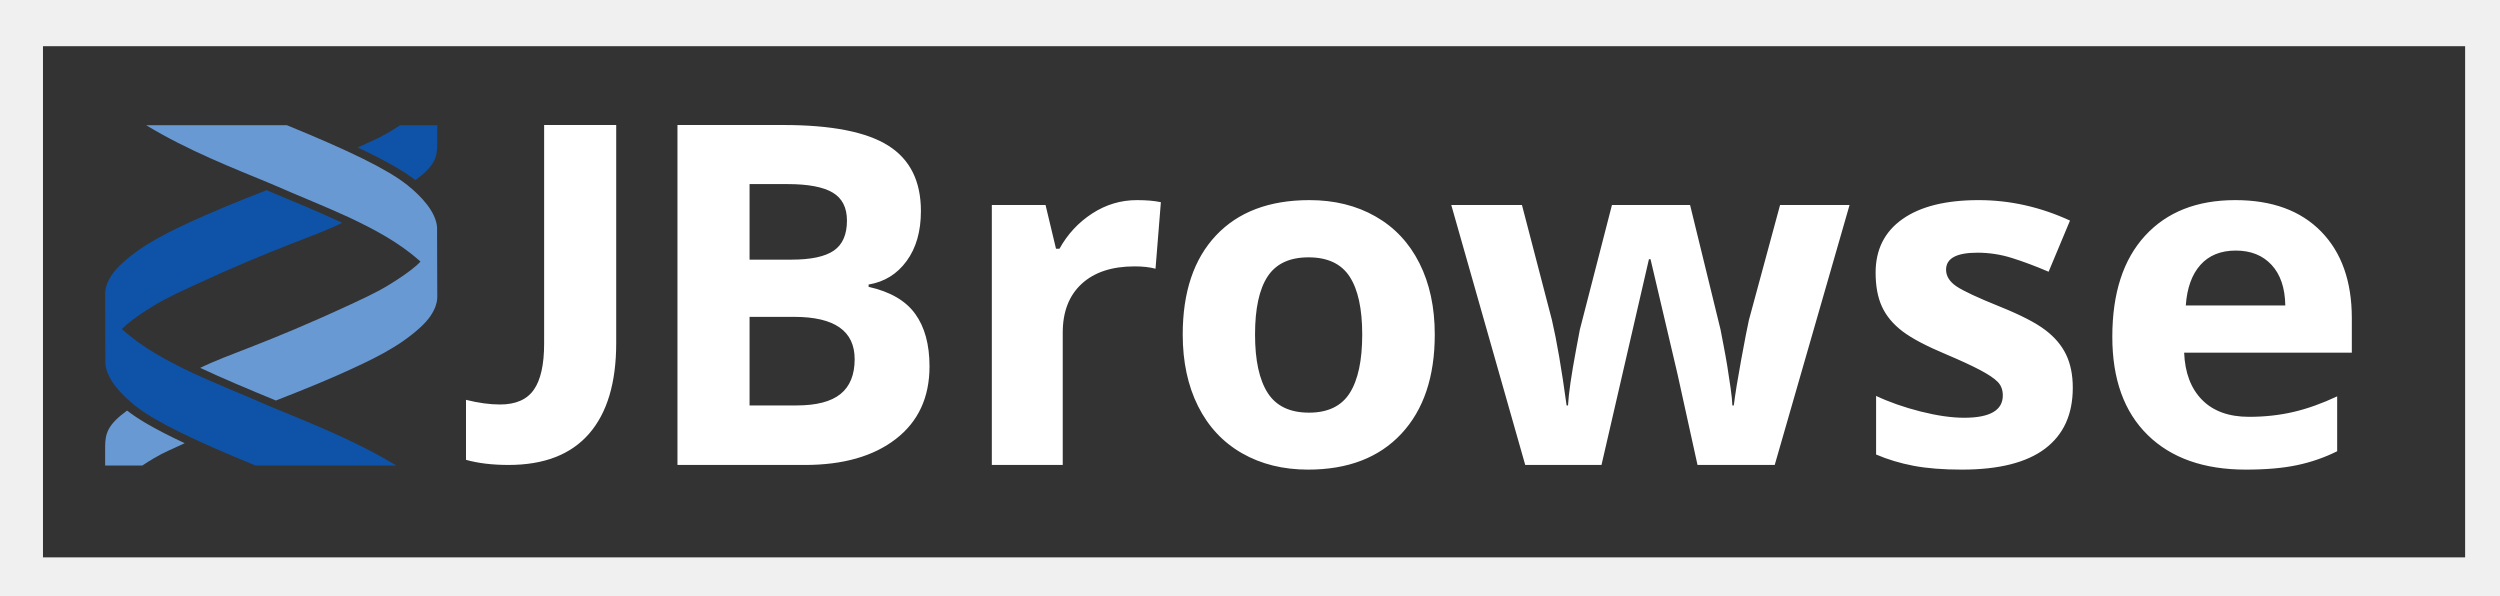
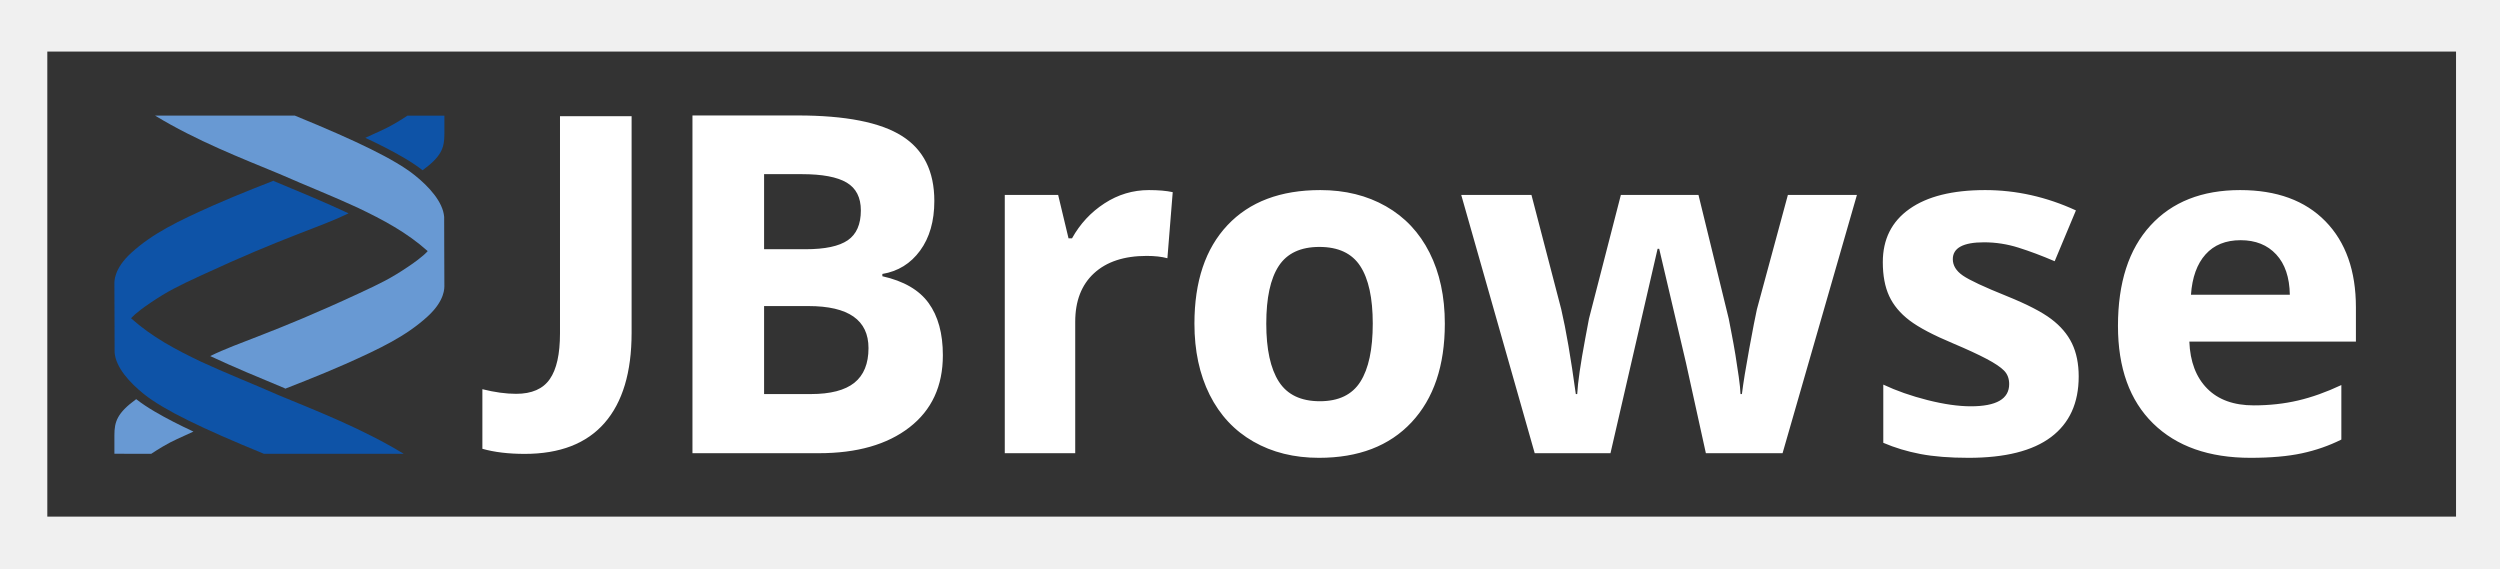
- <svg xmlns="http://www.w3.org/2000/svg" xmlns:xlink="http://www.w3.org/1999/xlink" version="1.1" id="svg2" height="250" width="1050">
+ <svg xmlns="http://www.w3.org/2000/svg" xmlns:xlink="http://www.w3.org/1999/xlink" version="1.1" id="svg2" height="250" width="1100">
  <defs id="defs4">
    <linearGradient y2="21.289" x2="291.488" y1="39.628" x1="291.488" id="linearGradient2930" xlink:href="#linearGradient9251" gradientTransform="scale(0.2608203,3.834057)" gradientUnits="userSpaceOnUse" />
    <linearGradient y2="23.646" x2="332.192" y1="42.122" x1="332.192" id="linearGradient2926" xlink:href="#linearGradient8354" gradientTransform="scale(0.2580895,3.874625)" gradientUnits="userSpaceOnUse" />
    <linearGradient id="linearGradient8354">
      <stop stop-color="black" id="stop8356" offset="0" />
      <stop stop-color="black" stop-opacity="0" id="stop8358" offset="1" />
    </linearGradient>
    <linearGradient id="linearGradient9251">
      <stop stop-color="black" id="stop9253" offset="0" />
      <stop stop-color="black" stop-opacity="0" id="stop9255" offset="1" />
    </linearGradient>
    <linearGradient xlink:href="#linearGradient9251" id="linearGradient5736" gradientUnits="userSpaceOnUse" gradientTransform="matrix(0.2608203,0,0,3.834057,379.1728,-1464.993)" x1="291.488" y1="39.628" x2="291.488" y2="21.289" />
    <linearGradient xlink:href="#linearGradient8354" id="linearGradient5739" gradientUnits="userSpaceOnUse" gradientTransform="matrix(0.2580895,0,0,3.874625,379.1728,-1464.993)" x1="332.192" y1="42.122" x2="332.192" y2="23.646" />
    <filter id="filter5899" y="-0.15" height="1.3" x="-0.15" width="1.3" color-interpolation-filters="sRGB">
      <feTurbulence id="feTurbulence5901" type="fractalNoise" baseFrequency="0.04" numOctaves="5" seed="0" result="result4" />
      <feDisplacementMap in2="result4" id="feDisplacementMap5903" in="SourceGraphic" yChannelSelector="G" xChannelSelector="R" scale="10" result="result3" />
-       <feDiffuseLighting id="feDiffuseLighting5905" lighting-color="rgb(233,230,215)" diffuseConstant="1" surfaceScale="2" result="result1" in="result4">
+       <feDiffuseLighting id="feDiffuseLighting5905" lighting-color="#e9e6d7" diffuseConstant="1" surfaceScale="2" result="result1" in="result4">
        <feDistantLight id="feDistantLight5907" azimuth="235" elevation="40" />
      </feDiffuseLighting>
      <feComposite in2="result1" id="feComposite5909" operator="in" in="result3" result="result2" />
-       <feComposite in2="result1" id="feComposite5911" result="result5" operator="arithmetic" k1="1.7" />
+       <feComposite in2="result1" id="feComposite5911" result="result5" operator="arithmetic" k1="1.7" k2="0" k3="0" k4="0" />
      <feBlend in2="result3" id="feBlend5913" in="result5" mode="normal" />
    </filter>
    <filter id="filter5995" color-interpolation-filters="sRGB">
      <feTurbulence id="feTurbulence5997" type="fractalNoise" numOctaves="5" baseFrequency="0.02" result="result1" />
      <feComposite id="feComposite5999" in2="result1" operator="in" result="result2" in="SourceGraphic" />
      <feColorMatrix id="feColorMatrix6001" result="result3" values="1 0 0 0 0 0 1 0 0 0 0 0 1 0 0 0 0 0 3 -1 " in="result2" />
    </filter>
  </defs>
  <g transform="translate(0,-802.3633)" id="layer1">
-     <rect style="fill:#333333;fill-opacity:1;fill-rule:nonzero;stroke:none" id="rect3353" width="1017.299" height="214.69" x="18.052" y="821.769" />
-     <flowRoot style="font-size:16px;font-style:normal;font-variant:normal;font-weight:normal;font-stretch:normal;text-indent:0;text-align:start;text-decoration:none;line-height:125%;letter-spacing:0px;word-spacing:0px;text-transform:none;direction:ltr;block-progression:tb;writing-mode:lr-tb;text-anchor:start;baseline-shift:baseline;color:#000000;fill:#333333;fill-opacity:1;fill-rule:nonzero;stroke:none;stroke-width:1px;marker:none;visibility:visible;display:inline;overflow:visible;enable-background:accumulate;font-family:Open Sans;-inkscape-font-specification:Open Sans" id="flowRoot3010" xml:space="preserve">
+     <rect style="fill:#333333;fill-opacity:1;fill-rule:nonzero;stroke:none" id="rect3353" width="1059.836" height="204.62" x="20.82" y="825.053" />
+     <flowRoot style="font-size:16px;font-style:normal;font-variant:normal;font-weight:normal;font-stretch:normal;text-indent:0;text-align:start;text-decoration:none;line-height:125%;letter-spacing:0px;word-spacing:0px;text-transform:none;direction:ltr;block-progression:tb;writing-mode:lr-tb;text-anchor:start;baseline-shift:baseline;color:#000000;fill:#333333;fill-opacity:1;fill-rule:nonzero;stroke:none;stroke-width:1px;marker:none;visibility:visible;display:inline;overflow:visible;enable-background:accumulate;font-family:Open Sans;-inkscape-font-specification:Open Sans" id="flowRoot3010" xml:space="preserve" transform="matrix(1.040797,0,0,1.040797,4.37594,-36.57733)">
      <flowRegion id="flowRegion3012">
        <rect y="432.231" x="119.274" height="73.315" width="47.053" id="rect3014" />
      </flowRegion>
      <flowPara id="flowPara3016" />
    </flowRoot>
-     <flowRoot style="font-size:16px;font-style:normal;font-variant:normal;font-weight:normal;font-stretch:normal;text-indent:0;text-align:start;text-decoration:none;line-height:125%;letter-spacing:0px;word-spacing:0px;text-transform:none;direction:ltr;block-progression:tb;writing-mode:lr-tb;text-anchor:start;baseline-shift:baseline;color:#000000;fill:#333333;fill-opacity:1;fill-rule:nonzero;stroke:none;stroke-width:1px;marker:none;visibility:visible;display:inline;overflow:visible;enable-background:accumulate;font-family:Open Sans;-inkscape-font-specification:Open Sans" id="flowRoot3018" xml:space="preserve">
+     <flowRoot style="font-size:16px;font-style:normal;font-variant:normal;font-weight:normal;font-stretch:normal;text-indent:0;text-align:start;text-decoration:none;line-height:125%;letter-spacing:0px;word-spacing:0px;text-transform:none;direction:ltr;block-progression:tb;writing-mode:lr-tb;text-anchor:start;baseline-shift:baseline;color:#000000;fill:#333333;fill-opacity:1;fill-rule:nonzero;stroke:none;stroke-width:1px;marker:none;visibility:visible;display:inline;overflow:visible;enable-background:accumulate;font-family:Open Sans;-inkscape-font-specification:Open Sans" id="flowRoot3018" xml:space="preserve" transform="matrix(1.040797,0,0,1.040797,4.37594,-36.57733)">
      <flowRegion id="flowRegion3020">
        <rect y="506.641" x="167.421" height="108.331" width="155.384" id="rect3022" />
      </flowRegion>
      <flowPara id="flowPara3024" />
    </flowRoot>
-     <text xml:space="preserve" style="font-size:16px;font-style:normal;font-variant:normal;font-weight:normal;font-stretch:normal;text-indent:0;text-align:start;text-decoration:none;line-height:125%;letter-spacing:0px;word-spacing:0px;text-transform:none;direction:ltr;block-progression:tb;writing-mode:lr-tb;text-anchor:start;baseline-shift:baseline;color:#000000;fill:#333333;fill-opacity:1;fill-rule:nonzero;stroke:none;stroke-width:1px;marker:none;visibility:visible;display:inline;overflow:visible;enable-background:accumulate;font-family:Open Sans;-inkscape-font-specification:Open Sans" x="449.132" y="550.025" id="text2997" transform="translate(0,308.2677)">
-       <tspan id="tspan2999" x="449.132" y="550.025" />
+     <text xml:space="preserve" style="font-size:16.653px;font-style:normal;font-variant:normal;font-weight:normal;font-stretch:normal;text-indent:0;text-align:start;text-decoration:none;line-height:125%;letter-spacing:0px;word-spacing:0px;text-transform:none;direction:ltr;block-progression:tb;writing-mode:lr-tb;text-anchor:start;baseline-shift:baseline;color:#000000;fill:#333333;fill-opacity:1;fill-rule:nonzero;stroke:none;stroke-width:1px;marker:none;visibility:visible;display:inline;overflow:visible;enable-background:accumulate;font-family:Open Sans;-inkscape-font-specification:Open Sans" x="471.832" y="856.731" id="text2997">
+       <tspan id="tspan2999" x="471.832" y="856.731" />
    </text>
-     <g id="g5831">
-       <text xml:space="preserve" style="font-size:200px;font-style:normal;font-variant:normal;font-weight:bold;font-stretch:normal;text-indent:0;text-align:start;text-decoration:none;line-height:125%;letter-spacing:0px;word-spacing:0px;text-transform:none;direction:ltr;block-progression:tb;writing-mode:lr-tb;text-anchor:start;baseline-shift:baseline;color:#000000;fill:#ffffff;fill-opacity:1;fill-rule:nonzero;stroke:none;stroke-width:1px;marker:none;visibility:visible;display:inline;overflow:visible;enable-background:accumulate;font-family:PT Sans;-inkscape-font-specification:Open Sans Bold" x="266.566" y="997.649" id="text3006">
-         <tspan id="tspan3008" x="266.566" y="997.649" style="font-size:200px;font-style:normal;font-variant:normal;font-weight:bold;font-stretch:normal;text-align:start;line-height:125%;writing-mode:lr-tb;text-anchor:start;fill:#ffffff;fill-opacity:1;font-family:Open Sans;-inkscape-font-specification:Open Sans Bold">Browse</tspan>
+     <g id="g5831" transform="matrix(1.040797,0,0,1.040797,4.37594,-36.57733)">
+       <text xml:space="preserve" style="font-size:200px;font-style:normal;font-variant:normal;font-weight:bold;font-stretch:normal;text-indent:0;text-align:start;text-decoration:none;line-height:125%;letter-spacing:0px;word-spacing:0px;text-transform:none;direction:ltr;block-progression:tb;writing-mode:lr-tb;text-anchor:start;baseline-shift:baseline;color:#000000;fill:#ffffff;fill-opacity:1;fill-rule:nonzero;stroke:none;stroke-width:1px;marker:none;visibility:visible;display:inline;overflow:visible;enable-background:accumulate;font-family:PT Sans;-inkscape-font-specification:Open Sans Bold" x="270.566" y="997.649" id="text3006">
+         <tspan id="tspan3008" x="270.566" y="997.649" style="font-size:200px;font-style:normal;font-variant:normal;font-weight:bold;font-stretch:normal;text-align:start;line-height:125%;writing-mode:lr-tb;text-anchor:start;fill:#ffffff;fill-opacity:1;font-family:Open Sans;-inkscape-font-specification:Open Sans Bold" dy="0 -0.782 -1.565 1.565 -2.347 0.782" dx="0 0 0 0 3">Browse</tspan>
      </text>
-       <g transform="translate(21.33343,183.8351)" id="text3012" style="font-size:200px;font-style:normal;font-variant:normal;font-weight:bold;font-stretch:normal;text-indent:0;text-align:start;text-decoration:none;line-height:125%;letter-spacing:0px;word-spacing:0px;text-transform:none;direction:ltr;block-progression:tb;writing-mode:lr-tb;text-anchor:start;baseline-shift:baseline;color:#000000;fill:#ffffff;fill-opacity:1;fill-rule:nonzero;stroke:none;stroke-width:1px;marker:none;visibility:visible;display:inline;overflow:visible;enable-background:accumulate;font-family:PT Sans;-inkscape-font-specification:Open Sans Bold">
+       <g transform="translate(25.33343,184.1301)" id="text3012" style="font-size:200px;font-style:normal;font-variant:normal;font-weight:bold;font-stretch:normal;text-indent:0;text-align:start;text-decoration:none;line-height:125%;letter-spacing:0px;word-spacing:0px;text-transform:none;direction:ltr;block-progression:tb;writing-mode:lr-tb;text-anchor:start;baseline-shift:baseline;color:#000000;fill:#ffffff;fill-opacity:1;fill-rule:nonzero;stroke:none;stroke-width:1px;marker:none;visibility:visible;display:inline;overflow:visible;enable-background:accumulate;font-family:PT Sans;-inkscape-font-specification:Open Sans Bold">
        <path id="path3017" style="line-height:125%;fill:#ffffff;marker:none;font-family:Open Sans;-inkscape-font-specification:Open Sans Bold" d="m 192.26,813.806 c -6.836,-4e-5 -12.793,-0.716 -17.871,-2.148 l 0,-25.195 c 5.208,1.302 9.961,1.953 14.258,1.953 6.641,-10e-6 11.393,-2.083 14.258,-6.25 2.865,-4.102 4.297,-10.547 4.297,-19.336 l 0,-91.789 30.273,0 0,91.594 c 0,16.667 -3.809,29.362 -11.426,38.086 -7.617,8.724 -18.88,13.086 -33.789,13.086" />
      </g>
    </g>
-     <path style="fill:#6899d3;fill-opacity:1;fill-rule:nonzero;stroke:#000000;stroke-width:0;stroke-linejoin:round;stroke-miterlimit:4;stroke-dashoffset:0;marker-start:none;marker-mid:none;marker-end:none" d="m 59.755,997.888 c 1.541,-1.015 3.105,-2.018 4.86,-3.047 4.788,-2.808 6.993,-3.525 12.96,-6.329 -5.965,-2.795 -11.48,-5.596 -16.26,-8.399 -2.921,-1.713 -5.605,-3.485 -7.95,-5.313 -7.971,5.827 -9.216,9.442 -9.21,15.275 4.81e-4,0.67 9.61e-4,5.188 0,7.813 z m 56.1,-27.308 c 0.448,-0.186 15.34,-5.901 26.004,-10.649 14.877,-6.623 25.585,-11.786 34.663,-20.05 7.475,-6.805 7.133,-12.241 7.134,-13.175 -0.098,-9.576 -0.009,-19.123 -0.09,-28.949 -0.505,-6.325 -6.367,-12.777 -12.477,-17.653 -8.334,-6.65 -24.361,-14.409 -50.613,-25.164 l -59.1,0 c 17.472,10.64 36.764,18.101 52.56,24.651 11.137,4.9 23.097,9.626 33.06,14.259 10.843,5.17 20.753,10.448 29.61,18.362 -0.254,0.272 -1.742,2.185 -8.099,6.484 -7.355,4.973 -11.673,7.076 -21.213,11.501 -36.261,16.818 -50.969,20.673 -63.208,26.669 9.742,4.577 20.718,9.13 31.77,13.713 z" id="path4343" />
-     <path id="path5140" d="m 168.058,854.941 c -1.541,1.015 -3.105,2.018 -4.86,3.047 -4.788,2.808 -6.993,3.525 -12.96,6.329 5.965,2.795 11.48,5.596 16.26,8.399 2.921,1.713 5.605,3.485 7.95,5.313 7.971,-5.827 9.216,-9.442 9.21,-15.275 -4.8e-4,-0.67 -9.6e-4,-5.188 0,-7.813 z m -56.1,27.308 c -0.448,0.186 -15.34,5.901 -26.004,10.649 -14.877,6.623 -25.585,11.786 -34.663,20.05 -7.475,6.805 -7.133,12.241 -7.134,13.175 0.098,9.576 0.009,19.123 0.09,28.949 0.505,6.325 6.367,12.777 12.477,17.653 8.334,6.65 24.361,14.409 50.613,25.164 l 59.1,0 c -17.472,-10.64 -36.764,-18.101 -52.56,-24.651 -11.137,-4.9 -23.097,-9.626 -33.06,-14.259 -10.843,-5.17 -20.753,-10.448 -29.61,-18.362 0.254,-0.272 1.742,-2.185 8.099,-6.484 7.355,-4.973 11.673,-7.076 21.213,-11.501 36.261,-16.818 50.969,-20.673 63.208,-26.669 -9.742,-4.577 -20.718,-9.13 -31.77,-13.713 z" style="fill:#0e53a7;fill-opacity:1;fill-rule:nonzero;stroke:#000000;stroke-width:0;stroke-linejoin:round;stroke-miterlimit:4;stroke-dashoffset:0;marker-start:none;marker-mid:none;marker-end:none" />
+     <path id="path5140" d="m 179.29,853.243 c -1.603,1.057 -3.232,2.101 -5.058,3.172 -4.983,2.922 -7.278,3.668 -13.489,6.587 6.209,2.909 11.948,5.824 16.923,8.742 3.04,1.783 5.834,3.627 8.274,5.53 8.296,-6.065 9.592,-9.827 9.586,-15.898 -5e-4,-0.697 -0.001,-5.4 0,-8.132 z m -58.389,28.422 c -0.466,0.193 -15.966,6.142 -27.064,11.083 -15.484,6.893 -26.629,12.267 -36.077,20.868 -7.78,7.083 -7.424,12.74 -7.425,13.712 0.102,9.967 0.009,19.903 0.094,30.13 0.526,6.583 6.626,13.299 12.987,18.374 8.674,6.921 25.355,14.997 52.678,26.191 l 61.511,0 C 159.419,990.948 139.34,983.182 122.899,976.365 111.308,971.265 98.86,966.346 88.49,961.524 77.205,956.143 66.891,950.65 57.672,942.413 c 0.264,-0.283 1.813,-2.274 8.43,-6.748 7.655,-5.176 12.149,-7.365 22.079,-11.97 37.74,-17.504 52.455,-21.22 65.193,-27.46 -10.139,-4.764 -21.563,-9.502 -33.066,-14.272 z" style="fill:#0e53a7;fill-opacity:1;fill-rule:nonzero;stroke:#000000;stroke-width:0;stroke-linejoin:round;stroke-miterlimit:4;stroke-dashoffset:0;marker-start:none;marker-mid:none;marker-end:none" />
+     <path style="fill:#6899d3;fill-opacity:1;fill-rule:nonzero;stroke:#000000;stroke-width:0;stroke-linejoin:round;stroke-miterlimit:4;stroke-dashoffset:0;marker-start:none;marker-mid:none;marker-end:none" d="m 66.569,1002.022 c 1.603,-1.057 3.232,-2.101 5.058,-3.172 4.983,-2.922 7.278,-3.668 13.489,-6.587 -6.209,-2.909 -11.948,-5.824 -16.923,-8.742 -3.04,-1.783 -5.834,-3.627 -8.274,-5.53 -8.296,6.065 -9.592,9.827 -9.586,15.898 5e-4,0.697 10e-4,5.4 0,8.132 z m 58.389,-28.422 c 0.466,-0.193 15.966,-6.142 27.064,-11.083 15.484,-6.893 26.629,-12.267 36.077,-20.868 7.78,-7.083 7.424,-12.74 7.425,-13.712 -0.102,-9.967 -0.009,-19.903 -0.094,-30.13 -0.526,-6.583 -6.626,-13.299 -12.987,-18.374 -8.674,-6.921 -25.355,-14.997 -52.678,-26.191 l -61.511,0 c 18.185,11.074 38.264,18.839 54.705,25.657 11.591,5.1 24.039,10.019 34.409,14.841 11.285,5.381 21.599,10.874 30.818,19.111 -0.264,0.283 -1.813,2.274 -8.43,6.748 -7.655,5.176 -12.149,7.365 -22.079,11.97 -37.74,17.504 -52.455,21.22 -65.193,27.46 10.139,4.764 21.563,9.502 33.066,14.272 z" id="path5148" />
  </g>
  <g id="g3285" transform="translate(0,-494.0955)" />
</svg>
